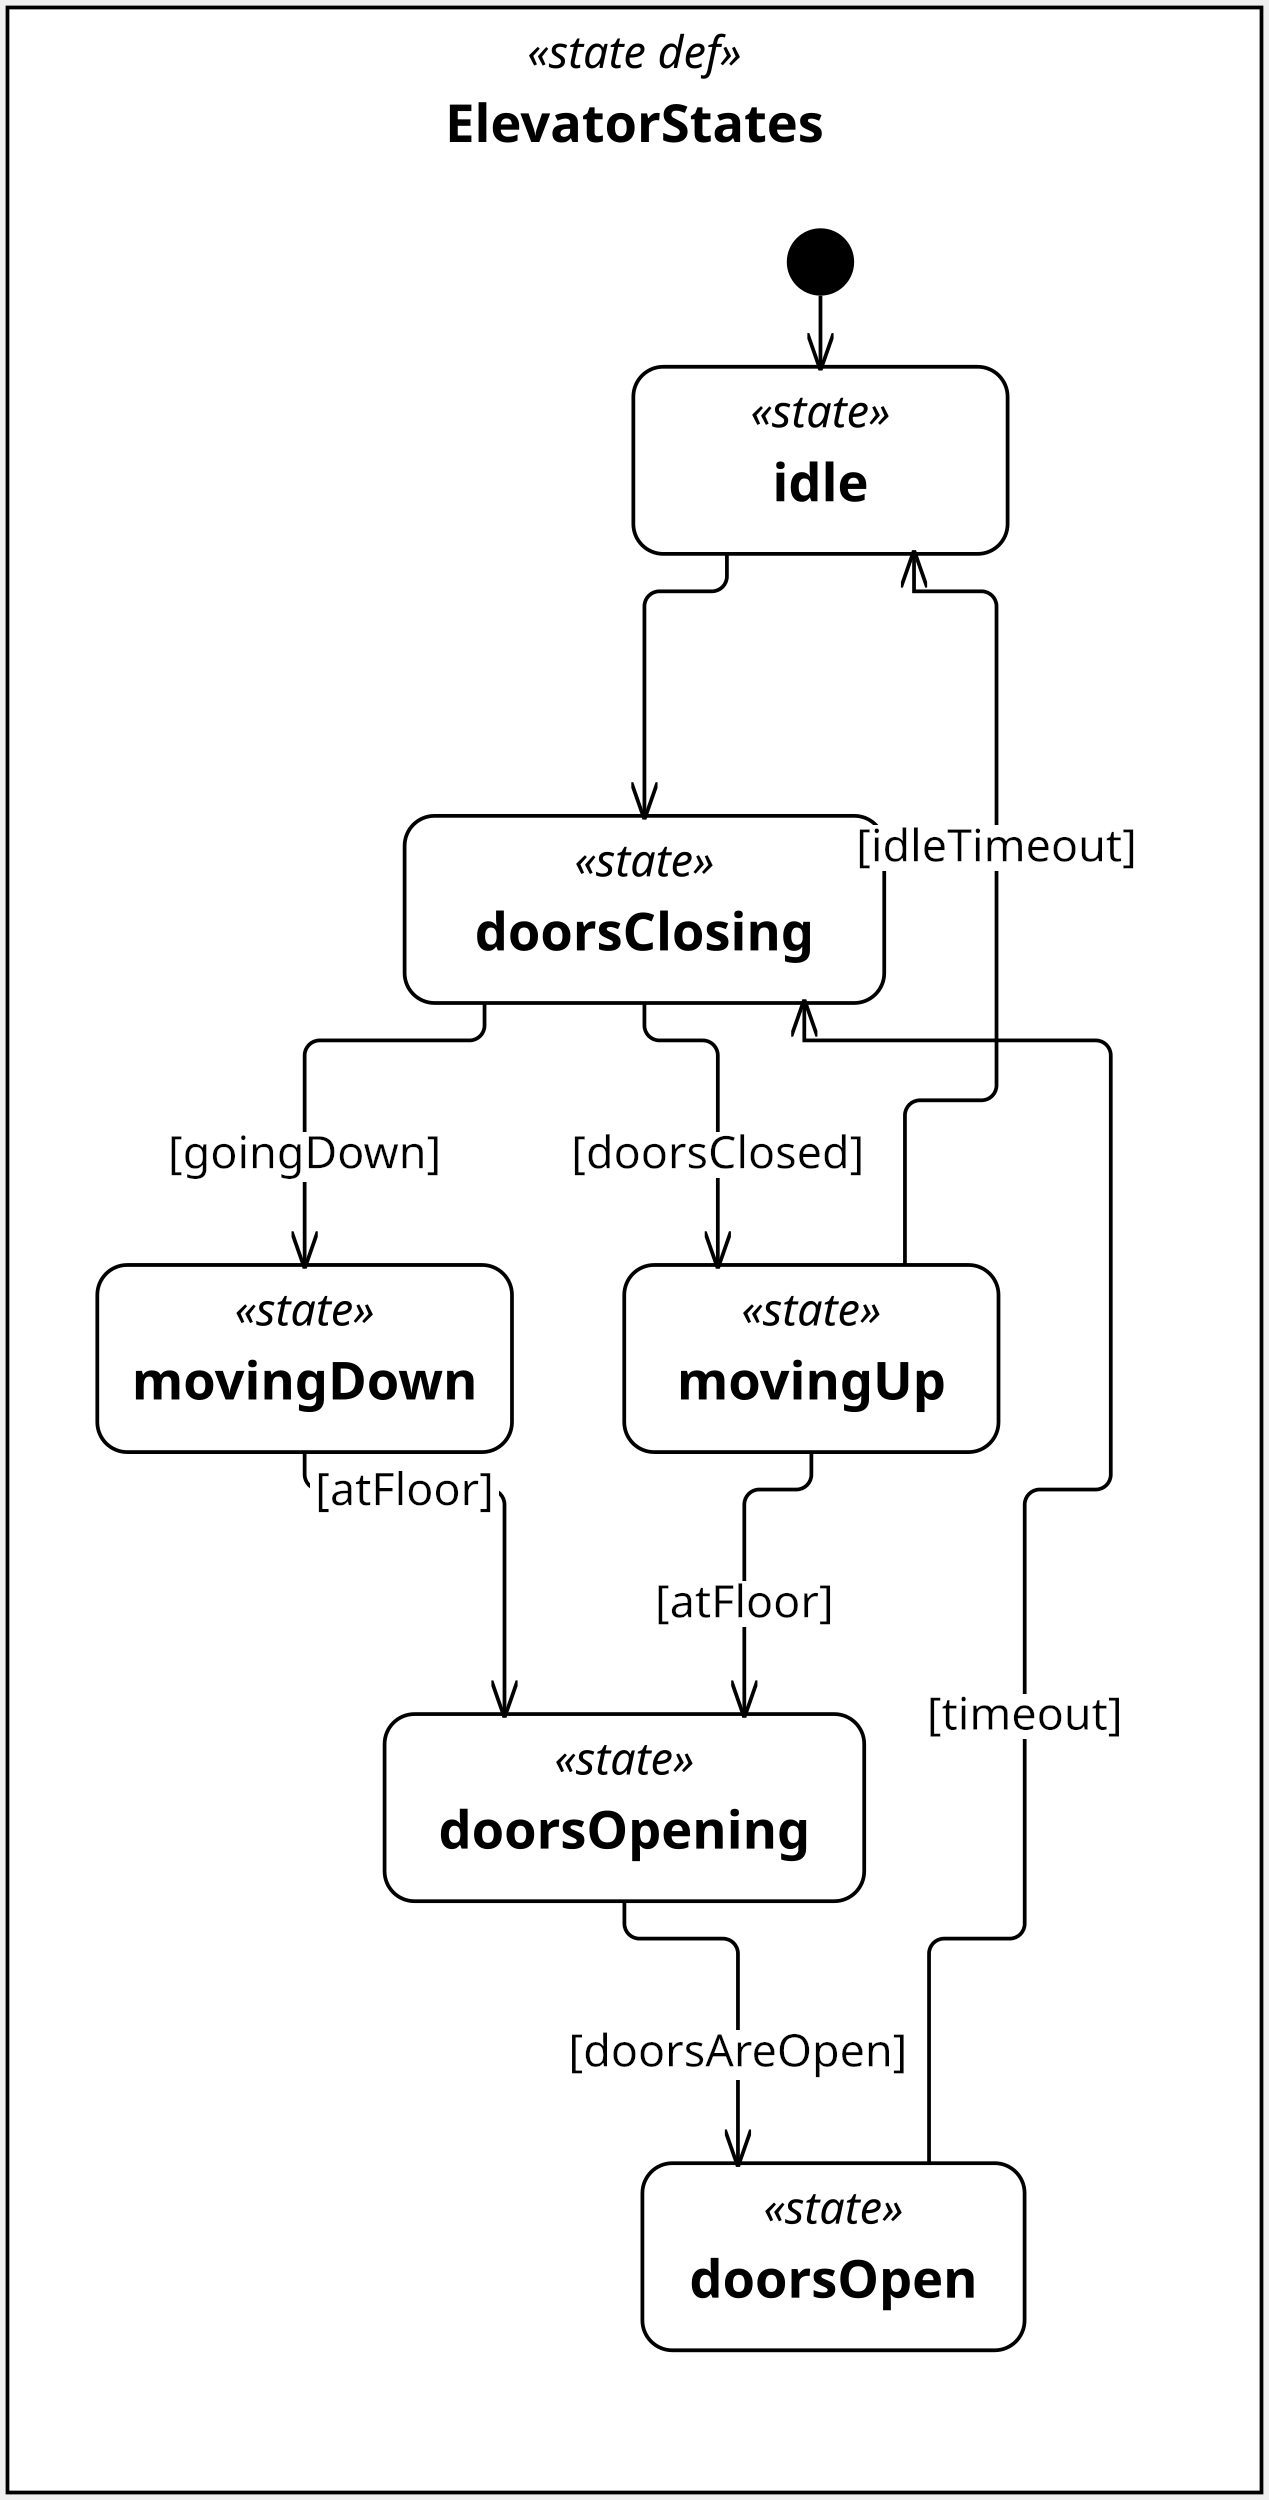
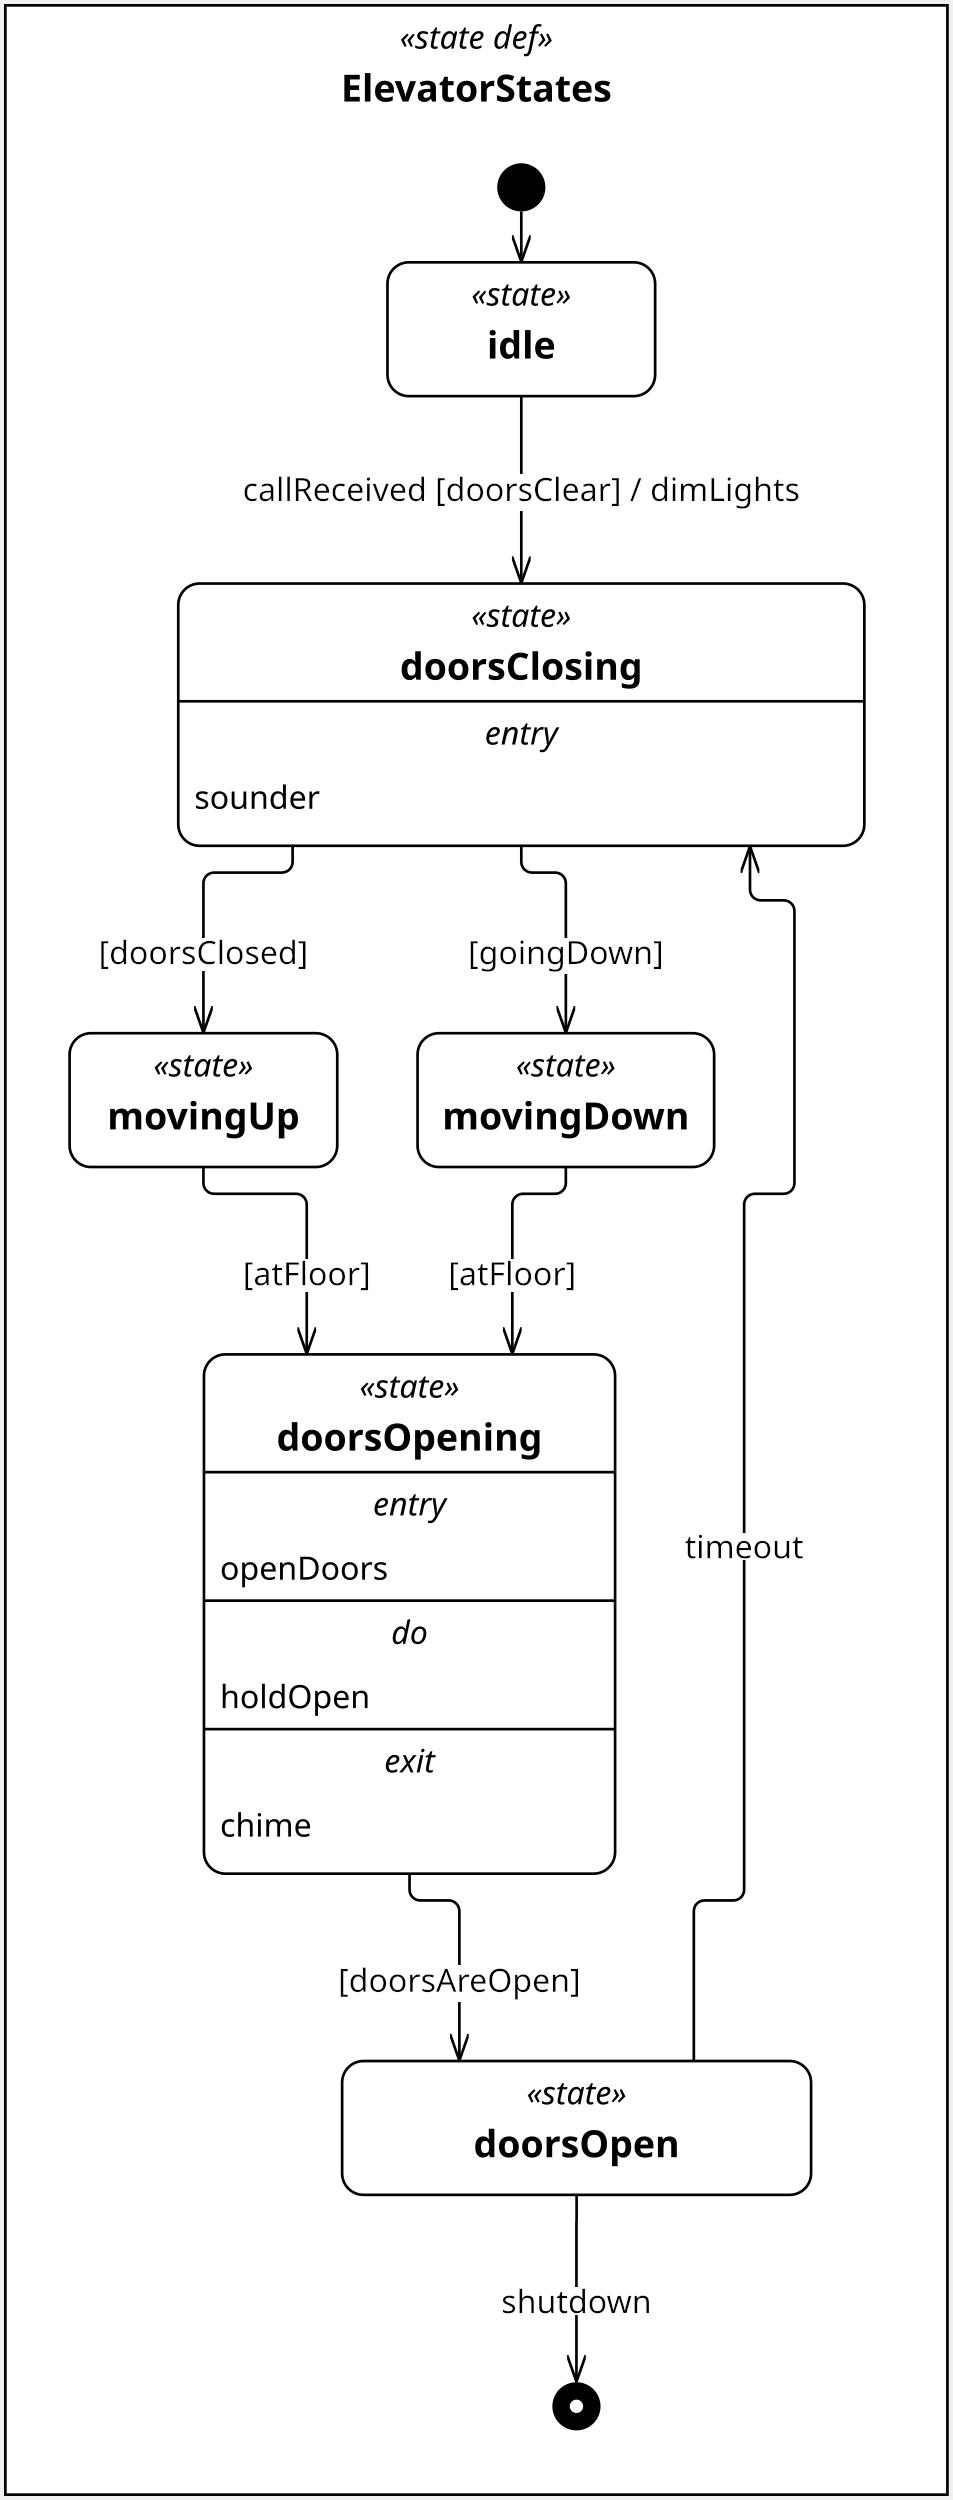
- <svg xmlns="http://www.w3.org/2000/svg" width="339.07" height="668.00" viewBox="0 0 339.07 668.00">
+ <svg xmlns="http://www.w3.org/2000/svg" width="355.96" height="934.00" viewBox="0 0 355.96 934.00">
  <defs>
-     <marker id="line-end-open-chevron" markerWidth="10" markerHeight="7" refX="9" refY="3.5" orient="auto">
-       <polyline points="0 0, 10 3.5, 0 7" fill="none" stroke="#000000" stroke-width="1.00" />
+     <marker id="line-end-open-chevron" markerWidth="10.165" markerHeight="7" refX="10.165" refY="3.5" orient="auto">
+       <polyline points="0 0, 10 3.5, 0 7" fill="none" stroke="#000000" stroke-width="1.00" stroke-linejoin="bevel" />
    </marker>
-     <marker id="line-end-hollow-triangle" markerWidth="10" markerHeight="7" refX="9" refY="3.5" orient="auto">
-       <polygon points="0 0, 10 3.5, 0 7" fill="#FFFFFF" stroke="#000000" stroke-width="1.00" />
+     <marker id="line-end-hollow-triangle" markerWidth="10.165" markerHeight="7" refX="10.165" refY="3.5" orient="auto">
+       <polygon points="0 0, 10 3.5, 0 7" fill="#FFFFFF" stroke="#000000" stroke-width="1.00" stroke-linejoin="bevel" />
    </marker>
-     <marker id="line-end-filled-arrow" markerWidth="10" markerHeight="7" refX="9" refY="3.5" orient="auto">
-       <polygon points="0 0, 10 3.5, 0 7" fill="#000000" stroke="#000000" stroke-width="1.00" />
+     <marker id="line-end-filled-arrow" markerWidth="10.165" markerHeight="7" refX="10.165" refY="3.5" orient="auto">
+       <polygon points="0 0, 10 3.5, 0 7" fill="#000000" stroke="#000000" stroke-width="1.00" stroke-linejoin="bevel" />
    </marker>
-     <marker id="line-end-hollow-triangle-crossbar" markerWidth="10" markerHeight="7" refX="9" refY="3.5" orient="auto">
-       <polygon points="0 0, 10 3.5, 0 7" fill="#FFFFFF" stroke="#000000" stroke-width="1.00" />
-       <line x1="7" y1="0" x2="7" y2="7" stroke="#000000" stroke-width="1.00" />
+     <marker id="line-end-hollow-triangle-crossbar" markerWidth="14.665" markerHeight="7" refX="14.665" refY="3.5" orient="auto">
+       <polygon points="4.5 0, 14.5 3.5, 4.5 7" fill="#FFFFFF" stroke="#000000" stroke-width="1.00" stroke-linejoin="bevel" />
+       <line x1="1" y1="0" x2="1" y2="7" stroke="#000000" stroke-width="1.00" />
    </marker>
-     <marker id="line-end-hollow-diamond" markerWidth="14" markerHeight="8" refX="13" refY="4" orient="auto">
-       <polygon points="1 4, 7 0, 13 4, 7 8" fill="#FFFFFF" stroke="#000000" stroke-width="1.00" />
+     <marker id="line-end-hollow-diamond" markerWidth="14" markerHeight="8" refX="13.277" refY="4" orient="auto">
+       <polygon points="1 4, 7 0, 13 4, 7 8" fill="#FFFFFF" stroke="#000000" stroke-width="1.00" stroke-linejoin="bevel" />
    </marker>
-     <marker id="line-end-filled-diamond" markerWidth="14" markerHeight="8" refX="13" refY="4" orient="auto">
-       <polygon points="1 4, 7 0, 13 4, 7 8" fill="#000000" stroke="#000000" stroke-width="1.00" />
+     <marker id="line-end-filled-diamond" markerWidth="14" markerHeight="8" refX="13.277" refY="4" orient="auto">
+       <polygon points="1 4, 7 0, 13 4, 7 8" fill="#000000" stroke="#000000" stroke-width="1.00" stroke-linejoin="bevel" />
    </marker>
-     <marker id="line-end-circle" markerWidth="10" markerHeight="10" refX="9" refY="5" orient="auto">
+     <marker id="line-end-circle" markerWidth="10" markerHeight="10" refX="9.5" refY="5" orient="auto">
      <circle cx="5" cy="5" r="4" fill="#FFFFFF" stroke="#000000" stroke-width="1.00" />
    </marker>
-     <marker id="line-end-bar" markerWidth="4" markerHeight="12" refX="2" refY="6" orient="auto">
+     <marker id="line-end-bar" markerWidth="4" markerHeight="12" refX="2.5" refY="6" orient="auto">
      <line x1="2" y1="0" x2="2" y2="12" stroke="#000000" stroke-width="1.00" />
    </marker>
    <filter id="label-bg" x="-0.05" y="-0.05" width="1.1" height="1.1">
      <feFlood flood-color="#FFFFFF" />
      <feComposite in="SourceGraphic" operator="over" />
    </filter>
  </defs>
-   <rect x="2.00" y="2.00" width="335.07" height="664.00" fill="#FFFFFF" stroke="#000000" stroke-width="1.00" />
-   <text x="169.53" y="14.00" font-family="Noto Sans, sans-serif" font-size="12.00" font-style="italic" fill="#000000" text-anchor="middle" dominant-baseline="middle">«state def»</text>
-   <text x="169.53" y="33.00" font-family="Noto Sans, sans-serif" font-size="14.00" font-weight="bold" fill="#000000" text-anchor="middle" dominant-baseline="middle">ElevatorStates</text>
-   <rect x="169.23" y="98.00" width="100.00" height="50.00" fill="#FFFFFF" stroke="#000000" stroke-width="1.00" rx="8.00" ry="8.00" />
-   <text x="219.23" y="110.00" font-family="Noto Sans, sans-serif" font-size="12.00" font-style="italic" fill="#000000" text-anchor="middle" dominant-baseline="middle">«state»</text>
-   <text x="219.23" y="129.00" font-family="Noto Sans, sans-serif" font-size="14.00" font-weight="bold" fill="#000000" text-anchor="middle" dominant-baseline="middle">idle</text>
-   <rect x="102.76" y="458.00" width="128.16" height="50.00" fill="#FFFFFF" stroke="#000000" stroke-width="1.00" rx="8.00" ry="8.00" />
-   <text x="166.84" y="470.00" font-family="Noto Sans, sans-serif" font-size="12.00" font-style="italic" fill="#000000" text-anchor="middle" dominant-baseline="middle">«state»</text>
-   <text x="166.84" y="489.00" font-family="Noto Sans, sans-serif" font-size="14.00" font-weight="bold" fill="#000000" text-anchor="middle" dominant-baseline="middle">doorsOpening</text>
-   <rect x="171.65" y="578.00" width="102.12" height="50.00" fill="#FFFFFF" stroke="#000000" stroke-width="1.00" rx="8.00" ry="8.00" />
-   <text x="222.71" y="590.00" font-family="Noto Sans, sans-serif" font-size="12.00" font-style="italic" fill="#000000" text-anchor="middle" dominant-baseline="middle">«state»</text>
-   <text x="222.71" y="609.00" font-family="Noto Sans, sans-serif" font-size="14.00" font-weight="bold" fill="#000000" text-anchor="middle" dominant-baseline="middle">doorsOpen</text>
-   <rect x="108.11" y="218.00" width="128.16" height="50.00" fill="#FFFFFF" stroke="#000000" stroke-width="1.00" rx="8.00" ry="8.00" />
-   <text x="172.19" y="230.00" font-family="Noto Sans, sans-serif" font-size="12.00" font-style="italic" fill="#000000" text-anchor="middle" dominant-baseline="middle">«state»</text>
-   <text x="172.19" y="249.00" font-family="Noto Sans, sans-serif" font-size="14.00" font-weight="bold" fill="#000000" text-anchor="middle" dominant-baseline="middle">doorsClosing</text>
-   <rect x="166.80" y="338.00" width="100.00" height="50.00" fill="#FFFFFF" stroke="#000000" stroke-width="1.00" rx="8.00" ry="8.00" />
-   <text x="216.80" y="350.00" font-family="Noto Sans, sans-serif" font-size="12.00" font-style="italic" fill="#000000" text-anchor="middle" dominant-baseline="middle">«state»</text>
-   <text x="216.80" y="369.00" font-family="Noto Sans, sans-serif" font-size="14.00" font-weight="bold" fill="#000000" text-anchor="middle" dominant-baseline="middle">movingUp</text>
-   <rect x="26.00" y="338.00" width="110.80" height="50.00" fill="#FFFFFF" stroke="#000000" stroke-width="1.00" rx="8.00" ry="8.00" />
-   <text x="81.40" y="350.00" font-family="Noto Sans, sans-serif" font-size="12.00" font-style="italic" fill="#000000" text-anchor="middle" dominant-baseline="middle">«state»</text>
-   <text x="81.40" y="369.00" font-family="Noto Sans, sans-serif" font-size="14.00" font-weight="bold" fill="#000000" text-anchor="middle" dominant-baseline="middle">movingDown</text>
-   <circle cx="219.23" cy="70.00" r="9.00" fill="#000000" />
-   <path d="M 219.23 79.00 L 219.23 98.00" fill="none" stroke="#000000" stroke-width="1.00" marker-end="url(#line-end-open-chevron)" />
-   <path d="M 194.23 148.00 L 194.23 154.00 A 4.00 4.00 0 0 1 190.23 158.00 L 176.19 158.00 A 4.00 4.00 0 0 0 172.19 162.00 L 172.19 218.00" fill="none" stroke="#000000" stroke-width="1.00" marker-end="url(#line-end-open-chevron)" />
-   <path d="M 172.19 268.00 L 172.19 274.00 A 4.00 4.00 0 0 0 176.19 278.00 L 187.80 278.00 A 4.00 4.00 0 0 1 191.80 282.00 L 191.80 338.00" fill="none" stroke="#000000" stroke-width="1.00" marker-end="url(#line-end-open-chevron)" />
-   <path d="M 216.80 388.00 L 216.80 394.00 A 4.00 4.00 0 0 1 212.80 398.00 L 202.88 398.00 A 4.00 4.00 0 0 0 198.88 402.00 L 198.88 458.00" fill="none" stroke="#000000" stroke-width="1.00" marker-end="url(#line-end-open-chevron)" />
-   <path d="M 81.40 388.00 L 81.40 394.00 A 4.00 4.00 0 0 0 85.40 398.00 L 130.80 398.00 A 4.00 4.00 0 0 1 134.80 402.00 L 134.80 458.00" fill="none" stroke="#000000" stroke-width="1.00" marker-end="url(#line-end-open-chevron)" />
-   <path d="M 166.84 508.00 L 166.84 514.00 A 4.00 4.00 0 0 0 170.84 518.00 L 193.18 518.00 A 4.00 4.00 0 0 1 197.18 522.00 L 197.18 578.00" fill="none" stroke="#000000" stroke-width="1.00" marker-end="url(#line-end-open-chevron)" />
-   <path d="M 248.24 578.00 L 248.24 522.00 A 4.00 4.00 0 0 1 252.24 518.00 L 269.80 518.00 A 4.00 4.00 0 0 0 273.80 514.00 L 273.80 402.00 A 4.00 4.00 0 0 1 277.80 398.00 L 292.80 398.00 A 4.00 4.00 0 0 0 296.80 394.00 L 296.80 282.00 A 4.00 4.00 0 0 0 292.80 278.00 L 214.91 278.00 L 214.91 268.00" fill="none" stroke="#000000" stroke-width="1.00" marker-end="url(#line-end-open-chevron)" />
-   <path d="M 129.47 268.00 L 129.47 274.00 A 4.00 4.00 0 0 1 125.47 278.00 L 85.40 278.00 A 4.00 4.00 0 0 0 81.40 282.00 L 81.40 338.00" fill="none" stroke="#000000" stroke-width="1.00" marker-end="url(#line-end-open-chevron)" />
-   <path d="M 241.80 338.00 L 241.80 298.00 A 4.00 4.00 0 0 1 245.80 294.00 L 262.27 294.00 A 4.00 4.00 0 0 0 266.27 290.00 L 266.27 162.00 A 4.00 4.00 0 0 0 262.27 158.00 L 244.23 158.00 L 244.23 148.00" fill="none" stroke="#000000" stroke-width="1.00" marker-end="url(#line-end-open-chevron)" />
-   <text x="191.80" y="308.00" font-family="Noto Sans, sans-serif" font-size="12.00" fill="#000000" text-anchor="middle" dominant-baseline="middle" filter="url(#label-bg)">[doorsClosed]</text>
-   <text x="198.88" y="428.00" font-family="Noto Sans, sans-serif" font-size="12.00" fill="#000000" text-anchor="middle" dominant-baseline="middle" filter="url(#label-bg)">[atFloor]</text>
-   <text x="108.10" y="398.00" font-family="Noto Sans, sans-serif" font-size="12.00" fill="#000000" text-anchor="middle" dominant-baseline="middle" filter="url(#label-bg)">[atFloor]</text>
-   <text x="197.18" y="548.00" font-family="Noto Sans, sans-serif" font-size="12.00" fill="#000000" text-anchor="middle" dominant-baseline="middle" filter="url(#label-bg)">[doorsAreOpen]</text>
-   <text x="273.80" y="458.00" font-family="Noto Sans, sans-serif" font-size="12.00" fill="#000000" text-anchor="middle" dominant-baseline="middle" filter="url(#label-bg)">[timeout]</text>
-   <text x="81.40" y="308.00" font-family="Noto Sans, sans-serif" font-size="12.00" fill="#000000" text-anchor="middle" dominant-baseline="middle" filter="url(#label-bg)">[goingDown]</text>
-   <text x="266.27" y="226.00" font-family="Noto Sans, sans-serif" font-size="12.00" fill="#000000" text-anchor="middle" dominant-baseline="middle" filter="url(#label-bg)">[idleTimeout]</text>
+   <rect x="2.00" y="2.00" width="351.96" height="930.00" fill="#FFFFFF" stroke="#000000" stroke-width="1.00" />
+   <text x="177.98" y="14.00" font-family="Noto Sans, sans-serif" font-size="12.00" font-style="italic" fill="#000000" text-anchor="middle" dominant-baseline="middle">«state def»</text>
+   <text x="177.98" y="33.00" font-family="Noto Sans, sans-serif" font-size="14.00" font-weight="bold" fill="#000000" text-anchor="middle" dominant-baseline="middle">ElevatorStates</text>
+   <rect x="144.76" y="98.00" width="100.00" height="50.00" fill="#FFFFFF" stroke="#000000" stroke-width="1.00" rx="8.00" ry="8.00" />
+   <text x="194.76" y="110.00" font-family="Noto Sans, sans-serif" font-size="12.00" font-style="italic" fill="#000000" text-anchor="middle" dominant-baseline="middle">«state»</text>
+   <text x="194.76" y="129.00" font-family="Noto Sans, sans-serif" font-size="14.00" font-weight="bold" fill="#000000" text-anchor="middle" dominant-baseline="middle">idle</text>
+   <rect x="76.20" y="506.00" width="153.60" height="194.00" fill="#FFFFFF" stroke="#000000" stroke-width="1.00" rx="8.00" ry="8.00" />
+   <text x="153.00" y="518.00" font-family="Noto Sans, sans-serif" font-size="12.00" font-style="italic" fill="#000000" text-anchor="middle" dominant-baseline="middle">«state»</text>
+   <text x="153.00" y="537.00" font-family="Noto Sans, sans-serif" font-size="14.00" font-weight="bold" fill="#000000" text-anchor="middle" dominant-baseline="middle">doorsOpening</text>
+   <line x1="76.20" y1="550.00" x2="229.80" y2="550.00" stroke="#000000" stroke-width="1.00" />
+   <text x="153.00" y="562.00" font-family="Noto Sans, sans-serif" font-size="12.00" font-style="italic" fill="#000000" text-anchor="middle" dominant-baseline="middle">entry</text>
+   <text x="82.20" y="586.00" font-family="Noto Sans, sans-serif" font-size="12.00" fill="#000000" text-anchor="start" dominant-baseline="middle">openDoors</text>
+   <line x1="76.20" y1="598.00" x2="229.80" y2="598.00" stroke="#000000" stroke-width="1.00" />
+   <text x="153.00" y="610.00" font-family="Noto Sans, sans-serif" font-size="12.00" font-style="italic" fill="#000000" text-anchor="middle" dominant-baseline="middle">do</text>
+   <text x="82.20" y="634.00" font-family="Noto Sans, sans-serif" font-size="12.00" fill="#000000" text-anchor="start" dominant-baseline="middle">holdOpen</text>
+   <line x1="76.20" y1="646.00" x2="229.80" y2="646.00" stroke="#000000" stroke-width="1.00" />
+   <text x="153.00" y="658.00" font-family="Noto Sans, sans-serif" font-size="12.00" font-style="italic" fill="#000000" text-anchor="middle" dominant-baseline="middle">exit</text>
+   <text x="82.20" y="682.00" font-family="Noto Sans, sans-serif" font-size="12.00" fill="#000000" text-anchor="start" dominant-baseline="middle">chime</text>
+   <rect x="127.82" y="770.00" width="175.20" height="50.00" fill="#FFFFFF" stroke="#000000" stroke-width="1.00" rx="8.00" ry="8.00" />
+   <text x="215.42" y="782.00" font-family="Noto Sans, sans-serif" font-size="12.00" font-style="italic" fill="#000000" text-anchor="middle" dominant-baseline="middle">«state»</text>
+   <text x="215.42" y="801.00" font-family="Noto Sans, sans-serif" font-size="14.00" font-weight="bold" fill="#000000" text-anchor="middle" dominant-baseline="middle">doorsOpen</text>
+   <rect x="66.60" y="218.00" width="256.32" height="98.00" fill="#FFFFFF" stroke="#000000" stroke-width="1.00" rx="8.00" ry="8.00" />
+   <text x="194.76" y="230.00" font-family="Noto Sans, sans-serif" font-size="12.00" font-style="italic" fill="#000000" text-anchor="middle" dominant-baseline="middle">«state»</text>
+   <text x="194.76" y="249.00" font-family="Noto Sans, sans-serif" font-size="14.00" font-weight="bold" fill="#000000" text-anchor="middle" dominant-baseline="middle">doorsClosing</text>
+   <line x1="66.60" y1="262.00" x2="322.92" y2="262.00" stroke="#000000" stroke-width="1.00" />
+   <text x="194.76" y="274.00" font-family="Noto Sans, sans-serif" font-size="12.00" font-style="italic" fill="#000000" text-anchor="middle" dominant-baseline="middle">entry</text>
+   <text x="72.60" y="298.00" font-family="Noto Sans, sans-serif" font-size="12.00" fill="#000000" text-anchor="start" dominant-baseline="middle">sounder</text>
+   <rect x="26.00" y="386.00" width="100.00" height="50.00" fill="#FFFFFF" stroke="#000000" stroke-width="1.00" rx="8.00" ry="8.00" />
+   <text x="76.00" y="398.00" font-family="Noto Sans, sans-serif" font-size="12.00" font-style="italic" fill="#000000" text-anchor="middle" dominant-baseline="middle">«state»</text>
+   <text x="76.00" y="417.00" font-family="Noto Sans, sans-serif" font-size="14.00" font-weight="bold" fill="#000000" text-anchor="middle" dominant-baseline="middle">movingUp</text>
+   <rect x="156.00" y="386.00" width="110.80" height="50.00" fill="#FFFFFF" stroke="#000000" stroke-width="1.00" rx="8.00" ry="8.00" />
+   <text x="211.40" y="398.00" font-family="Noto Sans, sans-serif" font-size="12.00" font-style="italic" fill="#000000" text-anchor="middle" dominant-baseline="middle">«state»</text>
+   <text x="211.40" y="417.00" font-family="Noto Sans, sans-serif" font-size="14.00" font-weight="bold" fill="#000000" text-anchor="middle" dominant-baseline="middle">movingDown</text>
+   <circle cx="215.36" cy="899.00" r="9.00" fill="#000000" />
+   <circle cx="215.36" cy="899.00" r="3.00" fill="white" stroke="#000000" stroke-width="1.00" />
+   <circle cx="194.76" cy="70.00" r="9.00" fill="#000000" />
+   <path d="M 194.76 79.00 L 194.76 98.00" fill="none" stroke="#000000" stroke-width="1.00" marker-end="url(#line-end-open-chevron)" />
+   <path d="M 194.76 148.00 L 194.76 218.00" fill="none" stroke="#000000" stroke-width="1.00" marker-end="url(#line-end-open-chevron)" />
+   <path d="M 109.32 316.00 L 109.32 322.00 A 4.00 4.00 0 0 1 105.32 326.00 L 80.00 326.00 A 4.00 4.00 0 0 0 76.00 330.00 L 76.00 386.00" fill="none" stroke="#000000" stroke-width="1.00" marker-end="url(#line-end-open-chevron)" />
+   <path d="M 76.00 436.00 L 76.00 442.00 A 4.00 4.00 0 0 0 80.00 446.00 L 110.60 446.00 A 4.00 4.00 0 0 1 114.60 450.00 L 114.60 506.00" fill="none" stroke="#000000" stroke-width="1.00" marker-end="url(#line-end-open-chevron)" />
+   <path d="M 211.40 436.00 L 211.40 442.00 A 4.00 4.00 0 0 1 207.40 446.00 L 195.40 446.00 A 4.00 4.00 0 0 0 191.40 450.00 L 191.40 506.00" fill="none" stroke="#000000" stroke-width="1.00" marker-end="url(#line-end-open-chevron)" />
+   <path d="M 153.00 700.00 L 153.00 706.00 A 4.00 4.00 0 0 0 157.00 710.00 L 167.62 710.00 A 4.00 4.00 0 0 1 171.62 714.00 L 171.62 770.00" fill="none" stroke="#000000" stroke-width="1.00" marker-end="url(#line-end-open-chevron)" />
+   <path d="M 259.22 770.00 L 259.22 714.00 A 4.00 4.00 0 0 1 263.22 710.00 L 274.01 710.00 A 4.00 4.00 0 0 0 278.01 706.00 L 278.01 450.00 A 4.00 4.00 0 0 1 282.01 446.00 L 292.80 446.00 A 4.00 4.00 0 0 0 296.80 442.00 L 296.80 340.37 A 4.00 4.00 0 0 0 292.80 336.37 L 284.20 336.37 A 4.00 4.00 0 0 1 280.20 332.37 L 280.20 316.00" fill="none" stroke="#000000" stroke-width="1.00" marker-end="url(#line-end-open-chevron)" />
+   <path d="M 194.76 316.00 L 194.76 322.00 A 4.00 4.00 0 0 0 198.76 326.00 L 207.40 326.00 A 4.00 4.00 0 0 1 211.40 330.00 L 211.40 386.00" fill="none" stroke="#000000" stroke-width="1.00" marker-end="url(#line-end-open-chevron)" />
+   <path d="M 215.42 820.00 L 215.42 829.97 A 0.03 0.03 0 0 1 215.39 830.00 L 215.39 830.00 A 0.03 0.03 0 0 0 215.36 830.03 L 215.36 890.00" fill="none" stroke="#000000" stroke-width="1.00" marker-end="url(#line-end-open-chevron)" />
+   <text x="194.76" y="183.00" font-family="Noto Sans, sans-serif" font-size="12.00" fill="#000000" text-anchor="middle" dominant-baseline="middle" filter="url(#label-bg)">callReceived [doorsClear] / dimLights</text>
+   <text x="76.00" y="356.00" font-family="Noto Sans, sans-serif" font-size="12.00" fill="#000000" text-anchor="middle" dominant-baseline="middle" filter="url(#label-bg)">[doorsClosed]</text>
+   <text x="114.60" y="476.00" font-family="Noto Sans, sans-serif" font-size="12.00" fill="#000000" text-anchor="middle" dominant-baseline="middle" filter="url(#label-bg)">[atFloor]</text>
+   <text x="191.40" y="476.00" font-family="Noto Sans, sans-serif" font-size="12.00" fill="#000000" text-anchor="middle" dominant-baseline="middle" filter="url(#label-bg)">[atFloor]</text>
+   <text x="171.62" y="740.00" font-family="Noto Sans, sans-serif" font-size="12.00" fill="#000000" text-anchor="middle" dominant-baseline="middle" filter="url(#label-bg)">[doorsAreOpen]</text>
+   <text x="278.01" y="578.00" font-family="Noto Sans, sans-serif" font-size="12.00" fill="#000000" text-anchor="middle" dominant-baseline="middle" filter="url(#label-bg)">timeout</text>
+   <text x="211.40" y="356.00" font-family="Noto Sans, sans-serif" font-size="12.00" fill="#000000" text-anchor="middle" dominant-baseline="middle" filter="url(#label-bg)">[goingDown]</text>
+   <text x="215.36" y="860.00" font-family="Noto Sans, sans-serif" font-size="12.00" fill="#000000" text-anchor="middle" dominant-baseline="middle" filter="url(#label-bg)">shutdown</text>
</svg>
